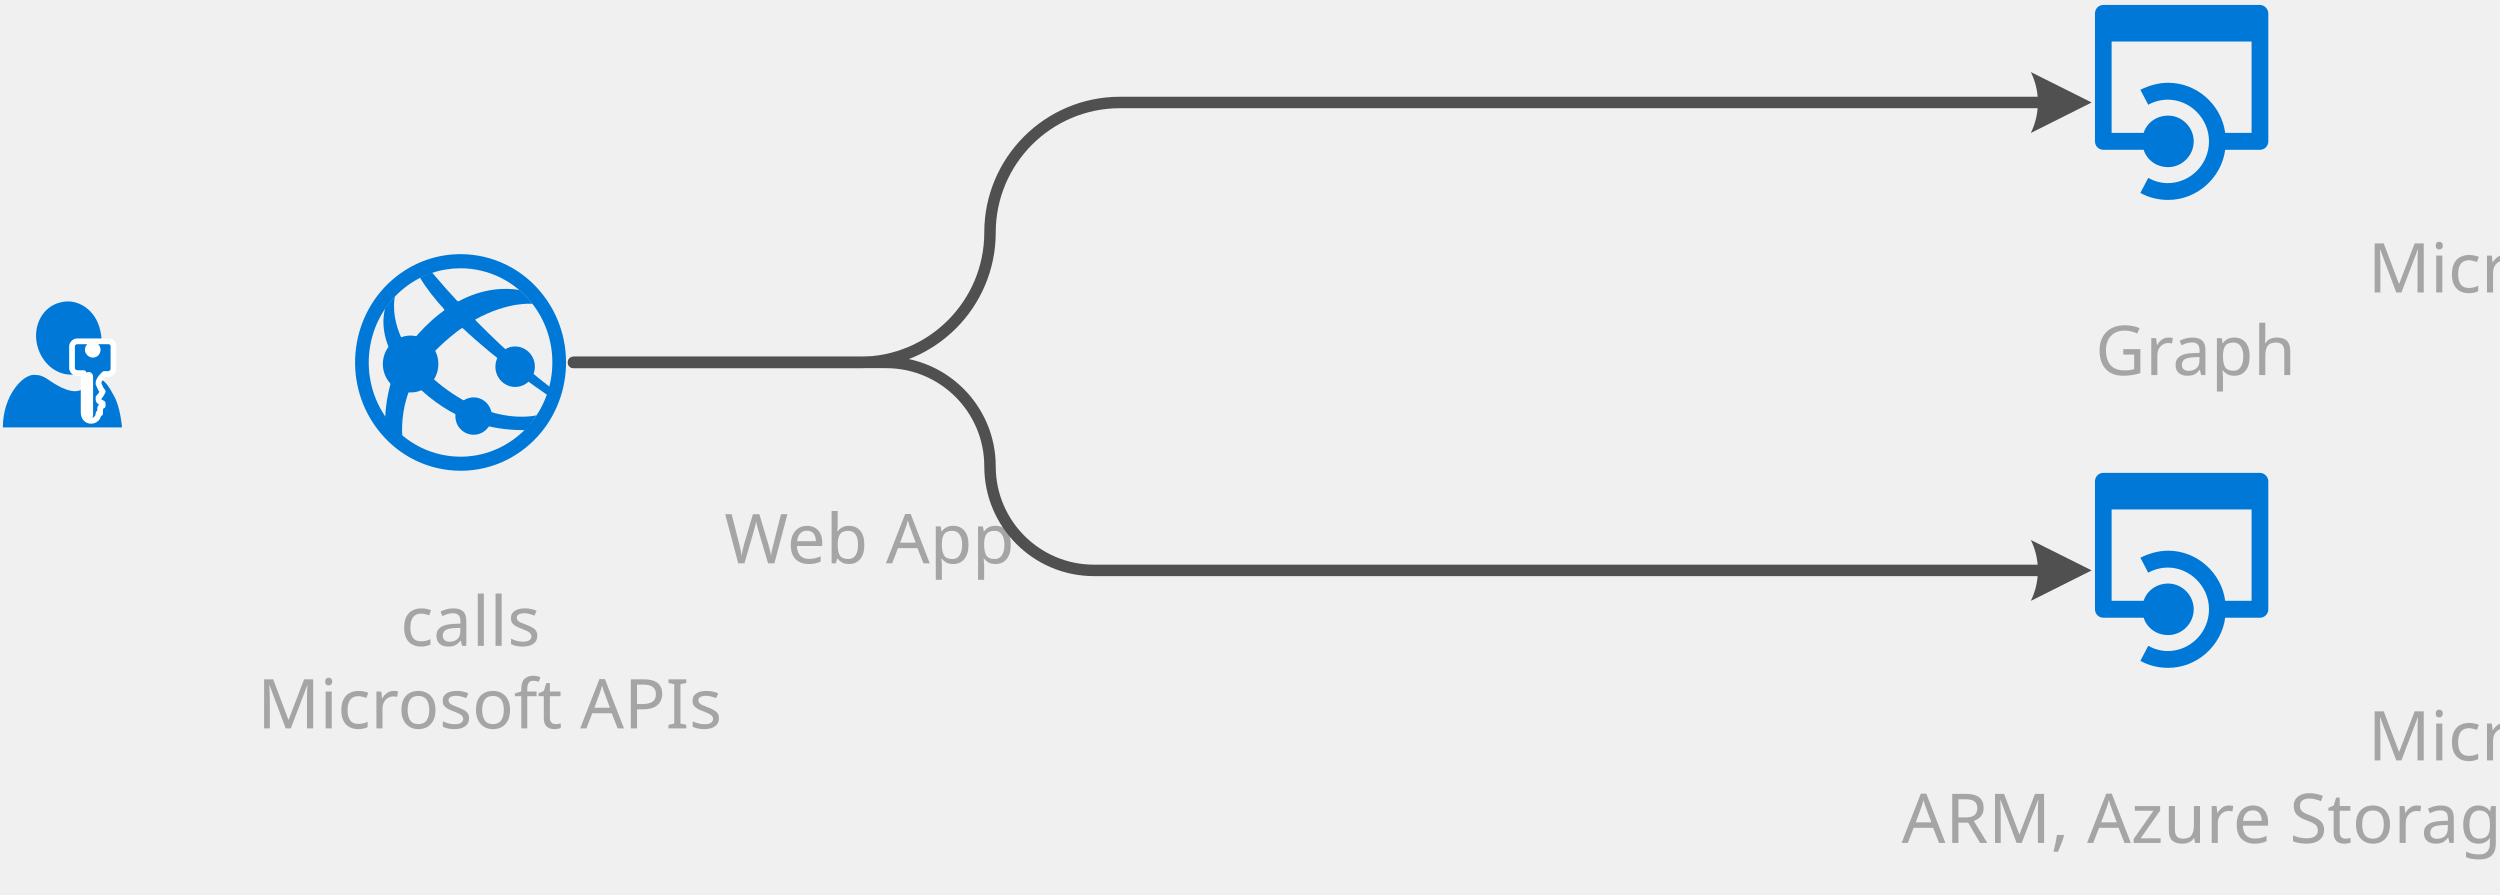
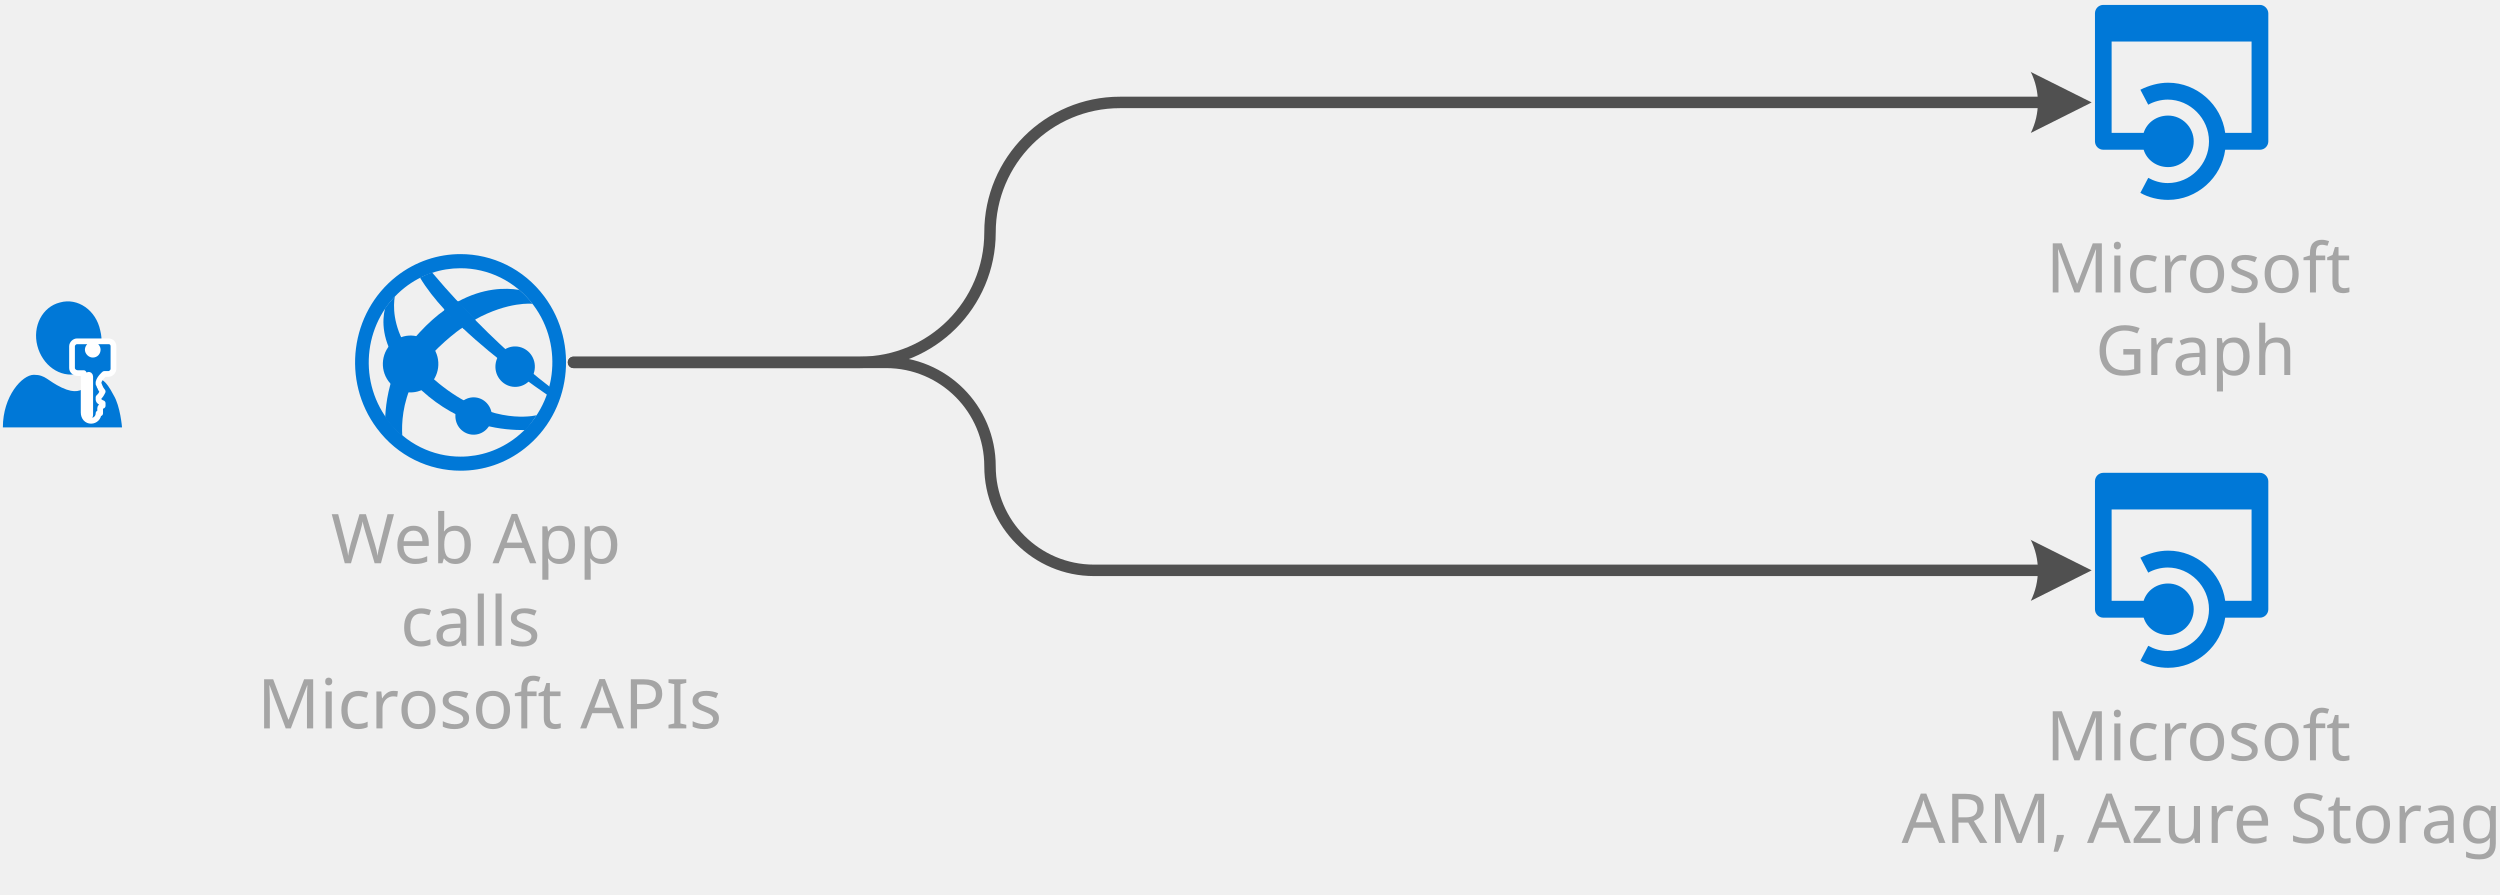
- <svg xmlns="http://www.w3.org/2000/svg" xmlns:ns1="http://schemas.microsoft.com/visio/2003/SVGExtensions/" xmlns:xlink="http://www.w3.org/1999/xlink" width="4.543in" height="1.625in" viewBox="0 0 327.088 116.984" xml:space="preserve" color-interpolation-filters="sRGB" class="st8">
-   <ns1:documentProperties ns1:langID="1033" />
-   <style type="text/css">
- 	
- 		.st1 {fill:#0078d7;stroke:none;stroke-linecap:round;stroke-linejoin:round;stroke-width:0.75}
- 		.st2 {fill:#a5a5a5;font-family:Calibri;font-size:0.75em}
- 		.st3 {font-size:1em}
- 		.st4 {fill:#0078d7;stroke:#ffffff;stroke-linecap:round;stroke-linejoin:round;stroke-width:0.75}
- 		.st5 {fill:#ffffff;stroke:none;stroke-linecap:round;stroke-linejoin:round;stroke-width:0.75}
- 		.st6 {marker-end:url(#mrkr5-72);stroke:#505050;stroke-linecap:round;stroke-linejoin:round;stroke-width:1.5}
- 		.st7 {fill:#505050;fill-opacity:1;stroke:#505050;stroke-opacity:1;stroke-width:0.373}
- 		.st8 {fill:none;fill-rule:evenodd;font-size:12px;overflow:visible;stroke-linecap:square;stroke-miterlimit:3}
- 	
- 	</style>
+ <svg xmlns="http://www.w3.org/2000/svg" xmlns:xlink="http://www.w3.org/1999/xlink" width="436.117" height="155.979" class="st8" color-interpolation-filters="sRGB" viewBox="0 0 327.088 116.984" xml:space="preserve">
+   <style type="text/css">.st1{fill:#0078d7;stroke:none;stroke-linecap:round;stroke-linejoin:round;stroke-width:.75}.st2{fill:#a5a5a5;font-family:Calibri;font-size:.75em}.st3{font-size:1em}.st4,.st5{fill:#0078d7;stroke:#fff;stroke-linecap:round;stroke-linejoin:round;stroke-width:.75}.st5{fill:#fff;stroke:none}.st6,.st7{stroke:#505050}.st6{marker-end:url(#mrkr5-72);stroke-linecap:round;stroke-linejoin:round;stroke-width:1.5}.st7{fill:#505050;fill-opacity:1;stroke-opacity:1;stroke-width:.373}.st8{fill:none;fill-rule:evenodd;font-size:12px;overflow:visible;stroke-linecap:square;stroke-miterlimit:3}</style>
  <defs id="Markers">
    <g id="lend5">
-       <path d="M 2 1 L 0 0 L 1.981 -0.993 C 1.672 -0.365 1.673 0.373 1.985 1 " style="stroke:none" />
+       <path d="M 2 1 L 0 0 L 1.981 -0.993 C 1.672 -0.365 1.673 0.373 1.985 1" style="stroke:none" />
    </g>
-     <marker id="mrkr5-72" class="st7" ns1:arrowType="5" ns1:arrowSize="2" ns1:setback="4.69" refX="-4.69" orient="auto" markerUnits="strokeWidth" overflow="visible">
-       <use xlink:href="#lend5" transform="scale(-2.68,-2.68) " />
+     <marker id="mrkr5-72" class="st7" markerUnits="strokeWidth" orient="auto" overflow="visible" refX="-4.69">
+       <use transform="scale(-2.68,-2.68)" xlink:href="#lend5" />
    </marker>
  </defs>
-   <g ns1:mID="0" ns1:index="1" ns1:groupContext="foregroundPage">
-     <ns1:pageProperties ns1:drawingScale="0.0393701" ns1:pageScale="0.0393701" ns1:drawingUnits="24" ns1:shadowOffsetX="8.50394" ns1:shadowOffsetY="-8.50394" />
-     <ns1:layer ns1:name="Azure" ns1:index="0" />
-     <ns1:layer ns1:name="Connector" ns1:index="1" />
-     <g id="group1-1" transform="translate(44.6663,-55.3955)" ns1:mID="1" ns1:groupContext="group" ns1:layerMember="0">
-       <ns1:userDefs />
-       <g id="group2-2" ns1:mID="2" ns1:groupContext="group" ns1:layerMember="0">
-         <g id="shape3-3" ns1:mID="3" ns1:groupContext="shape" ns1:layerMember="0">
-           <path d="M22.89 112.6 C20.71 114.31 18.14 115.14 15.6 115.14 C11.99 115.14 8.42 113.48 6.05 110.31 C2.02 104.9          3.02 97.17 8.29 93.02 C10.47 91.31 13.04 90.49 15.58 90.49 C19.2 90.49 22.76 92.15 25.13 95.32 C29.16          100.72 28.16 108.46 22.89 112.6 ZM26.55 94.19 C23.83 90.54 19.73 88.64 15.58 88.64 C12.66 88.64          9.7 89.59 7.19 91.56 C1.15 96.32 0 105.22 4.64 111.43 C7.35 115.08 11.46 116.98 15.6 116.98 C18.53          116.98 21.49 116.04 23.99 114.06 C30.03 109.31 31.18 100.41 26.55 94.19 Z" class="st1" />
+   <g>
+     <g id="group1-1" transform="translate(44.6663,-55.3955)">
+       <g id="group2-2">
+         <g id="shape3-3">
+           <path d="M22.89 112.6 C20.71 114.31 18.14 115.14 15.6 115.14 C11.99 115.14 8.42 113.48 6.05 110.31 C2.02 104.9 3.02 97.17 8.29 93.02 C10.47 91.31 13.04 90.49 15.58 90.49 C19.2 90.49 22.76 92.15 25.13 95.32 C29.16 100.72 28.16 108.46 22.89 112.6 ZM26.55 94.19 C23.83 90.54 19.73 88.64 15.58 88.64 C12.66 88.64 9.7 89.59 7.19 91.56 C1.15 96.32 0 105.22 4.64 111.43 C7.35 115.08 11.46 116.98 15.6 116.98 C18.53 116.98 21.49 116.04 23.99 114.06 C30.03 109.31 31.18 100.41 26.55 94.19 Z" class="st1" />
        </g>
      </g>
-       <g id="group4-5" transform="translate(4.95554,-4.39536)" ns1:mID="4" ns1:groupContext="group" ns1:layerMember="0">
-         <g id="group5-6" transform="translate(0.341805,-0.176482)" ns1:mID="5" ns1:groupContext="group" ns1:layerMember="0">
-           <g id="group6-7" transform="translate(0.437248,9.9476E-14)" ns1:mID="6" ns1:groupContext="group" ns1:layerMember="0">
-             <g id="shape7-8" ns1:mID="7" ns1:groupContext="shape" ns1:layerMember="0">
-               <path d="M3.62 109.96 C2.82 109.15 2.18 108.37 1.66 107.61 C0.51 110.03 0.1 112.51 0 114.49 C0.11 114.65            0.11 114.78 0.23 114.93 C0.81 115.69 1.53 116.41 2.23 116.98 C2.13 115.36 2.27 112.71 3.62            109.96 Z" class="st1" />
+       <g id="group4-5" transform="translate(4.95554,-4.39536)">
+         <g id="group5-6" transform="translate(0.341805,-0.176482)">
+           <g id="group6-7" transform="translate(0.437248,9.9476E-14)">
+             <g id="shape7-8">
+               <path d="M3.62 109.96 C2.82 109.15 2.18 108.37 1.66 107.61 C0.51 110.03 0.1 112.51 0 114.49 C0.11 114.65 0.11 114.78 0.23 114.93 C0.81 115.69 1.53 116.41 2.23 116.98 C2.13 115.36 2.27 112.71 3.62 109.96 Z" class="st1" />
            </g>
          </g>
-           <g id="shape8-10" ns1:mID="8" ns1:groupContext="shape" ns1:layerMember="0" transform="translate(3.29213,-8.97695)">
-             <path d="M4.94 109.49 C3.85 110.26 2.74 111.24 1.61 112.47 C0.99 113.14 0.46 113.82 0 114.52 C0.48 115.31           1.11 116.13 1.9 116.98 C2.49 116.12 3.22 115.26 4.1 114.42 C5.21 113.35 6.25 112.5 7.23 111.81           C6.43 111.05 5.65 110.28 4.94 109.49 Z" class="st1" />
+           <g id="shape8-10" transform="translate(3.29213,-8.97695)">
+             <path d="M4.94 109.49 C3.85 110.26 2.74 111.24 1.61 112.47 C0.99 113.14 0.46 113.82 0 114.52 C0.48 115.31 1.11 116.13 1.9 116.98 C2.49 116.12 3.22 115.26 4.1 114.42 C5.21 113.35 6.25 112.5 7.23 111.81 C6.43 111.05 5.65 110.28 4.94 109.49 Z" class="st1" />
          </g>
-           <g id="group9-12" transform="translate(9.93516,-15.1958)" ns1:mID="9" ns1:groupContext="group" ns1:layerMember="0">
-             <g id="shape10-13" ns1:mID="10" ns1:groupContext="shape" ns1:layerMember="0">
-               <path d="M9.77 114.91 C9.25 114.22 8.66 113.63 8.04 113.09 C6.18 112.79 3.3 112.83 0 114.63 C0.76 115.46            1.51 116.25 2.24 116.98 C6.64 114.55 9.77 114.91 9.77 114.91 Z" class="st1" />
+           <g id="group9-12" transform="translate(9.93516,-15.1958)">
+             <g id="shape10-13">
+               <path d="M9.77 114.91 C9.25 114.22 8.66 113.63 8.04 113.09 C6.18 112.79 3.3 112.83 0 114.63 C0.76 115.46 1.51 116.25 2.24 116.98 C6.64 114.55 9.77 114.91 9.77 114.91 Z" class="st1" />
            </g>
          </g>
-           <g id="group11-15" transform="translate(1.4988E-15,-9.38012)" ns1:mID="11" ns1:groupContext="group" ns1:layerMember="0">
-             <g id="shape12-16" ns1:mID="12" ns1:groupContext="shape" ns1:layerMember="0">
-               <path d="M2.1 116.98 C2.44 116.3 2.84 115.6 3.29 114.92 C1.4 111.85 1.49 109.31 1.69 108.13 C1.22 108.64            0.78 109.16 0.4 109.73 C0.02 111.34 0 113.9 2.1 116.98 Z" class="st1" />
+           <g id="group11-15" transform="translate(1.4988E-15,-9.38012)">
+             <g id="shape12-16">
+               <path d="M2.1 116.98 C2.44 116.3 2.84 115.6 3.29 114.92 C1.4 111.85 1.49 109.31 1.69 108.13 C1.22 108.64 0.78 109.16 0.4 109.73 C0.02 111.34 0 113.9 2.1 116.98 Z" class="st1" />
            </g>
          </g>
-           <g id="group13-18" transform="translate(4.05148,-0.740211)" ns1:mID="13" ns1:groupContext="group" ns1:layerMember="0">
-             <g id="shape14-19" ns1:mID="14" ns1:groupContext="shape" ns1:layerMember="0">
-               <path d="M3.41 110.88 C2.53 110.16 1.78 109.44 1.14 108.74 C0.68 109.4 0.31 110.05 0 110.69 C0.6 111.32            1.3 111.95 2.09 112.6 C7.01 116.61 11.9 116.98 14.65 116.98 C14.83 116.98 15.69 115.79 16.19            115.04 C14.96 115.3 9.7 115.99 3.41 110.88 Z" class="st1" />
+           <g id="group13-18" transform="translate(4.05148,-0.740211)">
+             <g id="shape14-19">
+               <path d="M3.41 110.88 C2.53 110.16 1.78 109.44 1.14 108.74 C0.68 109.4 0.31 110.05 0 110.69 C0.6 111.32 1.3 111.95 2.09 112.6 C7.01 116.61 11.9 116.98 14.65 116.98 C14.83 116.98 15.69 115.79 16.19 115.04 C14.96 115.3 9.7 115.99 3.41 110.88 Z" class="st1" />
            </g>
          </g>
-           <g id="group15-21" transform="translate(2.10339,-7.03041)" ns1:mID="15" ns1:groupContext="group" ns1:layerMember="0">
-             <g id="shape16-22" ns1:mID="16" ns1:groupContext="shape" ns1:layerMember="0">
-               <path d="M0 114.63 C0.51 115.4 1.15 116.17 1.95 116.98 C2.26 116.34 2.64 115.69 3.09 115.04 C2.3 114.18            1.67 113.36 1.19 112.57 C0.72 113.25 0.33 113.95 0 114.63 Z" class="st1" />
+           <g id="group15-21" transform="translate(2.10339,-7.03041)">
+             <g id="shape16-22">
+               <path d="M0 114.63 C0.51 115.4 1.15 116.17 1.95 116.98 C2.26 116.34 2.64 115.69 3.09 115.04 C2.3 114.18 1.67 113.36 1.19 112.57 C0.72 113.25 0.33 113.95 0 114.63 Z" class="st1" />
            </g>
          </g>
-           <g id="group17-24" transform="translate(10.5195,-5.3233)" ns1:mID="17" ns1:groupContext="group" ns1:layerMember="0">
-             <g id="shape18-25" ns1:mID="18" ns1:groupContext="shape" ns1:layerMember="0">
-               <path d="M0 108.16 C4.49 112.42 9.8 116.04 11.15 116.98 C11.29 116.63 11.38 116.29 11.48 115.93 C10.03            114.83 6.22 111.77 1.65 107.11 C1.12 107.41 0.57 107.76 0 108.16 Z" class="st1" />
+           <g id="group17-24" transform="translate(10.5195,-5.3233)">
+             <g id="shape18-25">
+               <path d="M0 108.16 C4.49 112.42 9.8 116.04 11.15 116.98 C11.29 116.63 11.38 116.29 11.48 115.93 C10.03 114.83 6.22 111.77 1.65 107.11 C1.12 107.41 0.57 107.76 0 108.16 Z" class="st1" />
            </g>
          </g>
-           <g id="group19-27" transform="translate(4.98729,-16.4714)" ns1:mID="19" ns1:groupContext="group" ns1:layerMember="0">
-             <g id="shape20-28" ns1:mID="20" ns1:groupContext="shape" ns1:layerMember="0">
-               <path d="M4.95 115.9 C3.85 114.72 2.73 113.45 1.59 112.1 C1.04 112.27 0.51 112.5 0 112.76 C0.84 114.17            1.97 115.6 3.24 116.98 C3.82 116.57 4.38 116.21 4.95 115.9 Z" class="st1" />
+           <g id="group19-27" transform="translate(4.98729,-16.4714)">
+             <g id="shape20-28">
+               <path d="M4.95 115.9 C3.85 114.72 2.73 113.45 1.59 112.1 C1.04 112.27 0.51 112.5 0 112.76 C0.84 114.17 1.97 115.6 3.24 116.98 C3.82 116.57 4.38 116.21 4.95 115.9 Z" class="st1" />
            </g>
          </g>
-           <g id="shape21-30" ns1:mID="21" ns1:groupContext="shape" ns1:layerMember="0" transform="translate(8.13763,-14.0503)">
-             <path d="M1.87 113.44 C1.31 113.75 0.57 114.21 0 114.63 C0.72 115.41 1.45 116.22 2.25 116.98 C2.82 116.58           3.59 116.1 4.12 115.8 C3.38 115.07 2.63 114.28 1.87 113.44 Z" class="st1" />
+           <g id="shape21-30" transform="translate(8.13763,-14.0503)">
+             <path d="M1.87 113.44 C1.31 113.75 0.57 114.21 0 114.63 C0.72 115.41 1.45 116.22 2.25 116.98 C2.82 116.58 3.59 116.1 4.12 115.8 C3.38 115.07 2.63 114.28 1.87 113.44 Z" class="st1" />
          </g>
-           <g id="shape22-32" ns1:mID="22" ns1:groupContext="shape" ns1:layerMember="0" transform="translate(8.1369,-14.0039)">
-             <path d="M1.67 113.29 C1.1 113.6 0.57 114 0 114.41 C0.72 115.2 1.74 116.22 2.54 116.98 C3.11 116.58 3.59           116.18 4.12 115.88 C3.38 115.15 2.42 114.12 1.67 113.29 Z" class="st1" />
+           <g id="shape22-32" transform="translate(8.1369,-14.0039)">
+             <path d="M1.67 113.29 C1.1 113.6 0.57 114 0 114.41 C0.72 115.2 1.74 116.22 2.54 116.98 C3.11 116.58 3.59 116.18 4.12 115.88 C3.38 115.15 2.42 114.12 1.67 113.29 Z" class="st1" />
          </g>
        </g>
-         <g id="group23-34" transform="translate(14.8617,-6.23662)" ns1:mID="23" ns1:groupContext="group" ns1:layerMember="0">
-           <g id="shape24-35" ns1:mID="24" ns1:groupContext="shape" ns1:layerMember="0">
-             <path d="M1.34 111.9 C0.22 112.78 0 114.45 0.86 115.6 C1.74 116.78 3.36 116.98 4.49 116.11 C5.61 115.22 5.83           113.55 4.97 112.39 C4.1 111.24 2.49 111 1.34 111.9 Z" class="st1" />
+         <g id="group23-34" transform="translate(14.8617,-6.23662)">
+           <g id="shape24-35">
+             <path d="M1.34 111.9 C0.22 112.78 0 114.45 0.86 115.6 C1.74 116.78 3.36 116.98 4.49 116.11 C5.61 115.22 5.83 113.55 4.97 112.39 C4.1 111.24 2.49 111 1.34 111.9 Z" class="st1" />
          </g>
        </g>
-         <g id="group25-37" transform="translate(9.65099,-8.52651E-14)" ns1:mID="25" ns1:groupContext="group" ns1:layerMember="0">
-           <g id="shape26-38" ns1:mID="26" ns1:groupContext="shape" ns1:layerMember="0">
-             <path d="M1.24 112.28 C0.2 113.09 0 114.64 0.79 115.71 C1.6 116.78 3.1 116.98 4.15 116.16 C5.19 115.34 5.39           113.81 4.59 112.74 C3.79 111.66 2.29 111.46 1.24 112.28 Z" class="st1" />
+         <g id="group25-37" transform="translate(9.65099,-8.52651E-14)">
+           <g id="shape26-38">
+             <path d="M1.24 112.28 C0.2 113.09 0 114.64 0.79 115.71 C1.6 116.78 3.1 116.98 4.15 116.16 C5.19 115.34 5.39 113.81 4.59 112.74 C3.79 111.66 2.29 111.46 1.24 112.28 Z" class="st1" />
          </g>
        </g>
-         <g id="group27-40" transform="translate(6.84452E-14,-5.36433)" ns1:mID="27" ns1:groupContext="group" ns1:layerMember="0">
-           <g id="shape28-41" ns1:mID="28" ns1:groupContext="shape" ns1:layerMember="0">
-             <path d="M1.89 109.82 C0.3 111.08 0 113.4 1.21 115.04 C2.44 116.67 4.72 116.98 6.31 115.73 C7.9 114.48 8.2           112.15 6.98 110.5 C5.76 108.89 3.48 108.57 1.89 109.82 Z" class="st1" />
+         <g id="group27-40" transform="translate(6.84452E-14,-5.36433)">
+           <g id="shape28-41">
+             <path d="M1.89 109.82 C0.3 111.08 0 113.4 1.21 115.04 C2.44 116.67 4.72 116.98 6.31 115.73 C7.9 114.48 8.2 112.15 6.98 110.5 C5.76 108.89 3.48 108.57 1.89 109.82 Z" class="st1" />
          </g>
        </g>
      </g>
-       <g id="shape1-43" ns1:mID="1" ns1:groupContext="groupContent" ns1:layerMember="0">
-         <ns1:textBlock ns1:margins="rect(4,4,4,4)" ns1:tabSpace="42.5197" />
-         <ns1:textRect cx="15.591" cy="137.19" width="63.21" height="40.404" />
-         <text x="-1.37" y="129.09" class="st2" ns1:langID="1036">
-           <ns1:paragraph ns1:horizAlign="1" />
-           <ns1:tabList />Web App<ns1:lf />
-           <tspan x="7.71" dy="1.2em" class="st3">calls <ns1:lf />
-           </tspan>
-           <tspan x="-10.99" dy="1.2em" class="st3">Microsoft APIs</tspan>
+       <g id="shape1-43">
+         <text x="-1.37" y="129.09" class="st2">Web App<tspan x="7.71" class="st3" dy="1.2em">calls </tspan>
+           <tspan x="-10.99" class="st3" dy="1.2em">Microsoft APIs</tspan>
        </text>
      </g>
    </g>
-     <g id="shape29-47" ns1:mID="29" ns1:groupContext="shape" ns1:layerMember="0" transform="translate(274.095,-90.8286)">
-       <ns1:userDefs />
-       <ns1:textBlock ns1:margins="rect(4,4,4,4)" ns1:tabSpace="42.5197" />
-       <ns1:textRect cx="11.339" cy="131.79" width="45.53" height="29.604" />
-       <path d="M21.59 91.47 L1.09 91.47 C0.49 91.47 0 91.96 0 92.58 L0 109.32 C0 109.93 0.49 110.42 1.09 110.42 L6.37 110.42        C6.79 111.77 8.06 112.69 9.58 112.69 C11.4 112.69 12.92 111.16 12.92 109.32 C12.92 107.48 11.4 105.95 9.58        105.95 C8.06 105.95 6.79 106.87 6.37 108.21 L2.18 108.21 L2.18 96.26 L20.49 96.26 L20.49 108.21 L17.04 108.21        C16.55 104.53 13.34 101.65 9.58 101.65 C8.31 101.65 7.03 102.02 5.94 102.57 L6.97 104.53 C7.7 104.11 8.67        103.86 9.52 103.86 C12.43 103.86 14.92 106.31 14.92 109.32 C14.92 112.32 12.49 114.78 9.52 114.78 C8.61        114.78 7.76 114.53 6.97 114.1 L5.94 116.06 C7.03 116.68 8.31 116.98 9.58 116.98 C13.34 116.98 16.55 114.1        17.04 110.42 L21.59 110.42 C22.19 110.42 22.68 109.93 22.68 109.32 L22.68 92.58 C22.68 92.02 22.19 91.47        21.59 91.47 Z" class="st1" />
-       <text x="-6.4" y="129.09" class="st2" ns1:langID="1036">
-         <ns1:paragraph ns1:horizAlign="1" />
-         <ns1:tabList />Microsoft<ns1:lf />
-         <tspan x="0.05" dy="1.2em" class="st3">Graph</tspan>
+     <g id="shape29-47" transform="translate(274.095,-90.8286)">
+       <path d="M21.59 91.47 L1.09 91.47 C0.49 91.47 0 91.96 0 92.58 L0 109.32 C0 109.93 0.49 110.42 1.09 110.42 L6.37 110.42 C6.79 111.77 8.06 112.69 9.58 112.69 C11.4 112.69 12.92 111.16 12.92 109.32 C12.92 107.48 11.4 105.95 9.58 105.95 C8.06 105.95 6.79 106.87 6.37 108.21 L2.18 108.21 L2.18 96.26 L20.49 96.26 L20.49 108.21 L17.04 108.21 C16.55 104.53 13.34 101.65 9.58 101.65 C8.31 101.65 7.03 102.02 5.94 102.57 L6.97 104.53 C7.7 104.11 8.67 103.86 9.52 103.86 C12.43 103.86 14.92 106.31 14.92 109.32 C14.92 112.32 12.49 114.78 9.52 114.78 C8.61 114.78 7.76 114.53 6.97 114.1 L5.94 116.06 C7.03 116.68 8.31 116.98 9.58 116.98 C13.34 116.98 16.55 114.1 17.04 110.42 L21.59 110.42 C22.19 110.42 22.68 109.93 22.68 109.32 L22.68 92.58 C22.68 92.02 22.19 91.47 21.59 91.47 Z" class="st1" />
+       <text x="-6.4" y="129.09" class="st2">Microsoft<tspan x=".05" class="st3" dy="1.2em">Graph</tspan>
      </text>
    </g>
-     <g id="group30-51" transform="translate(0.375,-61.0648)" ns1:mID="30" ns1:groupContext="group" ns1:layerMember="0">
-       <g id="group31-52" ns1:mID="31" ns1:groupContext="group" ns1:layerMember="0">
-         <g id="group32-53" ns1:mID="32" ns1:groupContext="group" ns1:layerMember="0">
-           <g id="group33-54" transform="translate(3.8518,-6.4617)" ns1:mID="33" ns1:groupContext="group" ns1:layerMember="0">
-             <g id="shape34-55" ns1:mID="34" ns1:groupContext="shape" ns1:layerMember="0">
-               <path d="M3.62 107.1 C1.32 107.66 0 110.21 0.66 112.77 C1.32 115.32 3.62 116.98 5.93 116.43 C8.23 115.87            9.55 113.32 8.89 110.77 C8.34 108.1 5.93 106.44 3.62 107.1 Z" class="st1" />
+     <g id="group30-51" transform="translate(0.375,-61.0648)">
+       <g id="group31-52">
+         <g id="group32-53">
+           <g id="group33-54" transform="translate(3.8518,-6.4617)">
+             <g id="shape34-55">
+               <path d="M3.62 107.1 C1.32 107.66 0 110.21 0.66 112.77 C1.32 115.32 3.62 116.98 5.93 116.43 C8.23 115.87 9.55 113.32 8.89 110.77 C8.34 108.1 5.93 106.44 3.62 107.1 Z" class="st1" />
            </g>
          </g>
-           <g id="group35-57" ns1:mID="35" ns1:groupContext="group" ns1:layerMember="0">
-             <g id="shape36-58" ns1:mID="36" ns1:groupContext="shape" ns1:layerMember="0">
-               <path d="M12.41 110.66 C11.97 110.66 11.53 111.43 10.87 111.77 C10.21 112.1 9.55 112.65 7.69 111.77 C5.82            110.88 5.6 110.1 4.06 110.1 C2.53 110.1 0 112.88 0 116.98 L15.59 116.98 C15.59 116.98 15.37            114.21 14.49 112.77 C13.39 110.66 12.85 110.66 12.41 110.66 Z" class="st1" />
+           <g id="group35-57">
+             <g id="shape36-58">
+               <path d="M12.41 110.66 C11.97 110.66 11.53 111.43 10.87 111.77 C10.21 112.1 9.55 112.65 7.69 111.77 C5.82 110.88 5.6 110.1 4.06 110.1 C2.53 110.1 0 112.88 0 116.98 L15.59 116.98 C15.59 116.98 15.37 114.21 14.49 112.77 C13.39 110.66 12.85 110.66 12.41 110.66 Z" class="st1" />
            </g>
          </g>
        </g>
      </g>
-       <g id="group37-60" transform="translate(9.0485,-0.85947)" ns1:mID="37" ns1:groupContext="group" ns1:layerMember="0">
-         <g id="shape38-61" ns1:mID="38" ns1:groupContext="shape" ns1:layerMember="0">
-           <path d="M4.77 106.58 L0.65 106.58 C0.33 106.58 0 106.9 0 107.23 L0 110.08 C0 110.41 0.33 110.74 0.76 110.74          L1.52 110.74 L1.52 115.89 C1.52 116.55 1.95 116.98 2.49 116.98 C3.03 116.98 3.47 116.55 3.47 116          C3.58 116 3.68 116 3.68 116 C3.68 116 3.68 115.45 3.68 115.34 C3.68 115.12 4.01 115.01 4.01 115.01          C4.01 115.01 4.01 114.68 4.01 114.68 C3.68 114.57 3.47 114.35 3.47 114.24 L3.47 113.92 C3.58 113.81          3.68 113.7 3.68 113.7 C3.79 113.59 4.01 113.15 4.01 113.15 C4.01 113.15 3.68 112.71 3.68 112.6 C3.58          112.49 3.58 112.27 3.47 112.16 L3.47 111.94 C3.58 111.4 4.23 110.85 4.23 110.85 L4.77 110.85 C5.09          110.85 5.42 110.52 5.42 110.19 L5.42 107.23 C5.42 106.9 5.2 106.58 4.77 106.58 ZM2.38 116.11 C2.38          116.33 2.38 116.44 2.17 116.44 C1.95 116.44 1.95 116.22 1.95 116.11 L1.95 111.29 C1.95 111.07 2.06          110.96 2.17 110.96 C2.38 110.96 2.38 111.18 2.38 111.29 L2.38 116.11 ZM2.71 108.33 C2.38 108.33          2.06 108 2.06 107.67 C2.06 107.34 2.38 107.01 2.71 107.01 C3.03 107.01 3.36 107.34 3.36 107.67 C3.36          108 3.14 108.33 2.71 108.33 Z" class="st4" />
+       <g id="group37-60" transform="translate(9.0485,-0.85947)">
+         <g id="shape38-61">
+           <path d="M4.77 106.58 L0.65 106.58 C0.33 106.58 0 106.9 0 107.23 L0 110.08 C0 110.41 0.33 110.74 0.76 110.74 L1.52 110.74 L1.52 115.89 C1.52 116.55 1.95 116.98 2.49 116.98 C3.03 116.98 3.47 116.55 3.47 116 C3.58 116 3.68 116 3.68 116 C3.68 116 3.68 115.45 3.68 115.34 C3.68 115.12 4.01 115.01 4.01 115.01 C4.01 115.01 4.01 114.68 4.01 114.68 C3.68 114.57 3.47 114.35 3.47 114.24 L3.47 113.92 C3.58 113.81 3.68 113.7 3.68 113.7 C3.79 113.59 4.01 113.15 4.01 113.15 C4.01 113.15 3.68 112.71 3.68 112.6 C3.58 112.49 3.58 112.27 3.47 112.16 L3.47 111.94 C3.58 111.4 4.23 110.85 4.23 110.85 L4.77 110.85 C5.09 110.85 5.42 110.52 5.42 110.19 L5.42 107.23 C5.42 106.9 5.2 106.58 4.77 106.58 ZM2.38 116.11 C2.38 116.33 2.38 116.44 2.17 116.44 C1.95 116.44 1.95 116.22 1.95 116.11 L1.95 111.29 C1.95 111.07 2.06 110.96 2.17 110.96 C2.38 110.96 2.38 111.18 2.38 111.29 L2.38 116.11 ZM2.71 108.33 C2.38 108.33 2.06 108 2.06 107.67 C2.06 107.34 2.38 107.01 2.71 107.01 C3.03 107.01 3.36 107.34 3.36 107.67 C3.36 108 3.14 108.33 2.71 108.33 Z" class="st4" />
        </g>
-         <g id="shape39-63" ns1:mID="39" ns1:groupContext="shape" ns1:layerMember="0" transform="translate(1.92482,-0.570755)">
-           <path d="M0.22 116.98 C0.11 116.98 0 116.87 0 116.76 L0 111.77 C0 111.66 0.11 111.54 0.22 111.54 C0.33 111.54          0.44 111.66 0.44 111.77 L0.44 116.87 C0.44 116.98 0.33 116.98 0.22 116.98 Z" class="st5" />
+         <g id="shape39-63" transform="translate(1.92482,-0.570755)">
+           <path d="M0.22 116.98 C0.11 116.98 0 116.87 0 116.76 L0 111.77 C0 111.66 0.11 111.54 0.22 111.54 C0.33 111.54 0.44 111.66 0.44 111.77 L0.44 116.87 C0.44 116.98 0.33 116.98 0.22 116.98 Z" class="st5" />
        </g>
-         <g id="shape40-65" ns1:mID="40" ns1:groupContext="shape" ns1:layerMember="0" transform="translate(2.05993,-8.6591)">
-           <ellipse cx="0.659" cy="116.318" rx="0.659" ry="0.666" class="st5" />
+         <g id="shape40-65" transform="translate(2.05993,-8.6591)">
+           <ellipse cx=".659" cy="116.318" class="st5" rx=".659" ry=".666" />
        </g>
      </g>
    </g>
-     <g id="shape41-67" ns1:mID="41" ns1:groupContext="shape" ns1:layerMember="1;0" transform="translate(75.0386,-69.5687)">
-       <path d="M0 116.98 L37.48 116.98 A17.008 17.008 -180 0 0 54.49 99.98 A17.008 17.008 0 0 1 71.5 82.97 L191.59 82.97        L191.59 82.97" class="st6" />
+     <g id="shape41-67" transform="translate(75.0386,-69.5687)">
+       <path d="M0 116.98 L37.48 116.98 A17.008 17.008 -180 0 0 54.49 99.98 A17.008 17.008 0 0 1 71.5 82.97 L191.59 82.97 L191.59 82.97" class="st6" />
    </g>
-     <g id="shape42-73" ns1:mID="42" ns1:groupContext="shape" ns1:layerMember="0" transform="translate(274.095,-29.6077)">
-       <ns1:userDefs />
-       <ns1:textBlock ns1:margins="rect(4,4,4,4)" ns1:tabSpace="42.5197" />
-       <ns1:textRect cx="11.339" cy="131.79" width="83.32" height="29.604" />
-       <path d="M21.59 91.47 L1.09 91.47 C0.49 91.47 0 91.96 0 92.58 L0 109.32 C0 109.93 0.49 110.42 1.09 110.42 L6.37 110.42        C6.79 111.77 8.06 112.69 9.58 112.69 C11.4 112.69 12.92 111.16 12.92 109.32 C12.92 107.48 11.4 105.95 9.58        105.95 C8.06 105.95 6.79 106.87 6.37 108.21 L2.18 108.21 L2.18 96.26 L20.49 96.26 L20.49 108.21 L17.04 108.21        C16.55 104.53 13.34 101.65 9.58 101.65 C8.31 101.65 7.03 102.02 5.94 102.57 L6.97 104.53 C7.7 104.11 8.67        103.86 9.52 103.86 C12.43 103.86 14.92 106.31 14.92 109.32 C14.92 112.32 12.49 114.78 9.52 114.78 C8.61        114.78 7.76 114.53 6.97 114.1 L5.94 116.06 C7.03 116.68 8.31 116.98 9.58 116.98 C13.34 116.98 16.55 114.1        17.04 110.42 L21.59 110.42 C22.19 110.42 22.68 109.93 22.68 109.32 L22.68 92.58 C22.68 92.02 22.19 91.47        21.59 91.47 Z" class="st1" />
-       <text x="-6.4" y="129.09" class="st2" ns1:langID="1036">
-         <ns1:paragraph ns1:horizAlign="1" />
-         <ns1:tabList />Microsoft<ns1:lf />
-         <tspan x="-25.3" dy="1.2em" class="st3">ARM, Azure Storage</tspan>
+     <g id="shape42-73" transform="translate(274.095,-29.6077)">
+       <path d="M21.59 91.47 L1.09 91.47 C0.49 91.47 0 91.96 0 92.58 L0 109.32 C0 109.93 0.49 110.42 1.09 110.42 L6.37 110.42 C6.79 111.77 8.06 112.69 9.58 112.69 C11.4 112.69 12.92 111.16 12.92 109.32 C12.92 107.48 11.4 105.95 9.58 105.95 C8.06 105.95 6.79 106.87 6.37 108.21 L2.18 108.21 L2.18 96.26 L20.49 96.26 L20.49 108.21 L17.04 108.21 C16.55 104.53 13.34 101.65 9.58 101.65 C8.31 101.65 7.03 102.02 5.94 102.57 L6.97 104.53 C7.7 104.11 8.67 103.86 9.52 103.86 C12.43 103.86 14.92 106.31 14.92 109.32 C14.92 112.32 12.49 114.78 9.52 114.78 C8.61 114.78 7.76 114.53 6.97 114.1 L5.94 116.06 C7.03 116.68 8.31 116.98 9.58 116.98 C13.34 116.98 16.55 114.1 17.04 110.42 L21.59 110.42 C22.19 110.42 22.68 109.93 22.68 109.32 L22.68 92.58 C22.68 92.02 22.19 91.47 21.59 91.47 Z" class="st1" />
+       <text x="-6.4" y="129.09" class="st2">Microsoft<tspan x="-25.3" class="st3" dy="1.2em">ARM, Azure Storage</tspan>
      </text>
    </g>
-     <g id="shape43-77" ns1:mID="43" ns1:groupContext="shape" ns1:layerMember="1;0" transform="translate(75.0386,-42.3587)">
-       <path d="M0 89.77 L40.89 89.77 A13.603 13.603 0 0 1 54.49 103.38 A13.603 13.603 -180 0 0 68.09 116.98 L191.59 116.98        L191.59 116.98" class="st6" />
+     <g id="shape43-77" transform="translate(75.0386,-42.3587)">
+       <path d="M0 89.77 L40.89 89.77 A13.603 13.603 0 0 1 54.49 103.38 A13.603 13.603 -180 0 0 68.09 116.98 L191.59 116.98 L191.59 116.98" class="st6" />
    </g>
  </g>
</svg>
